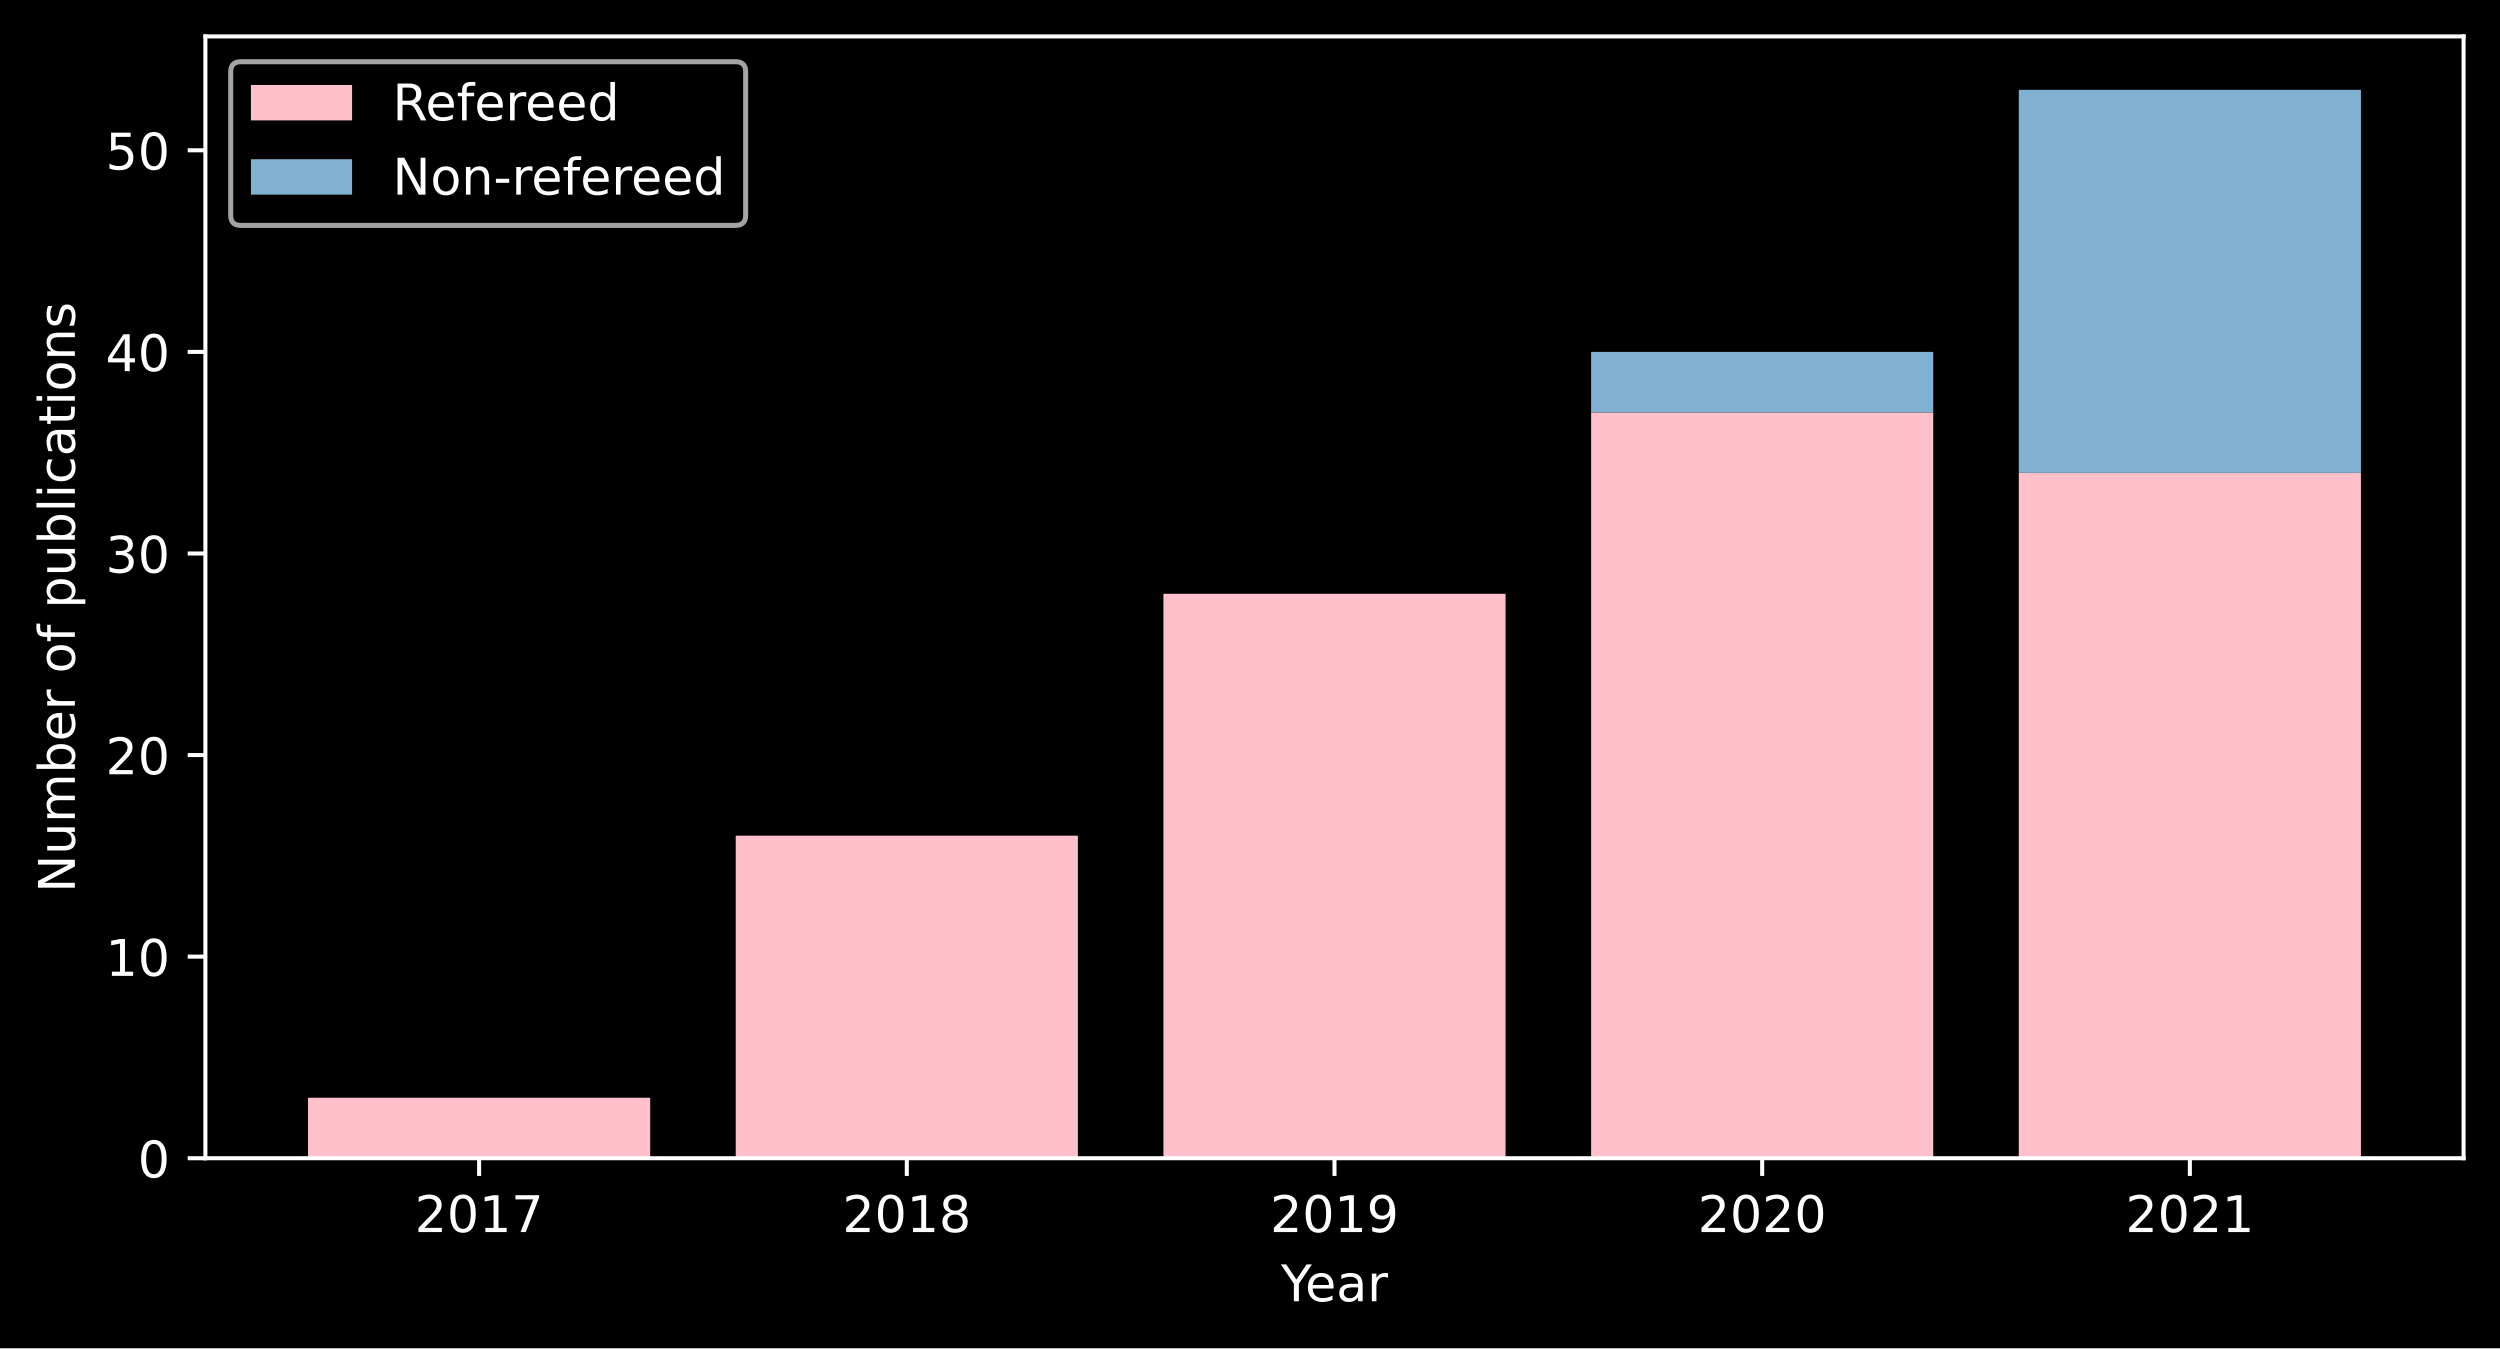
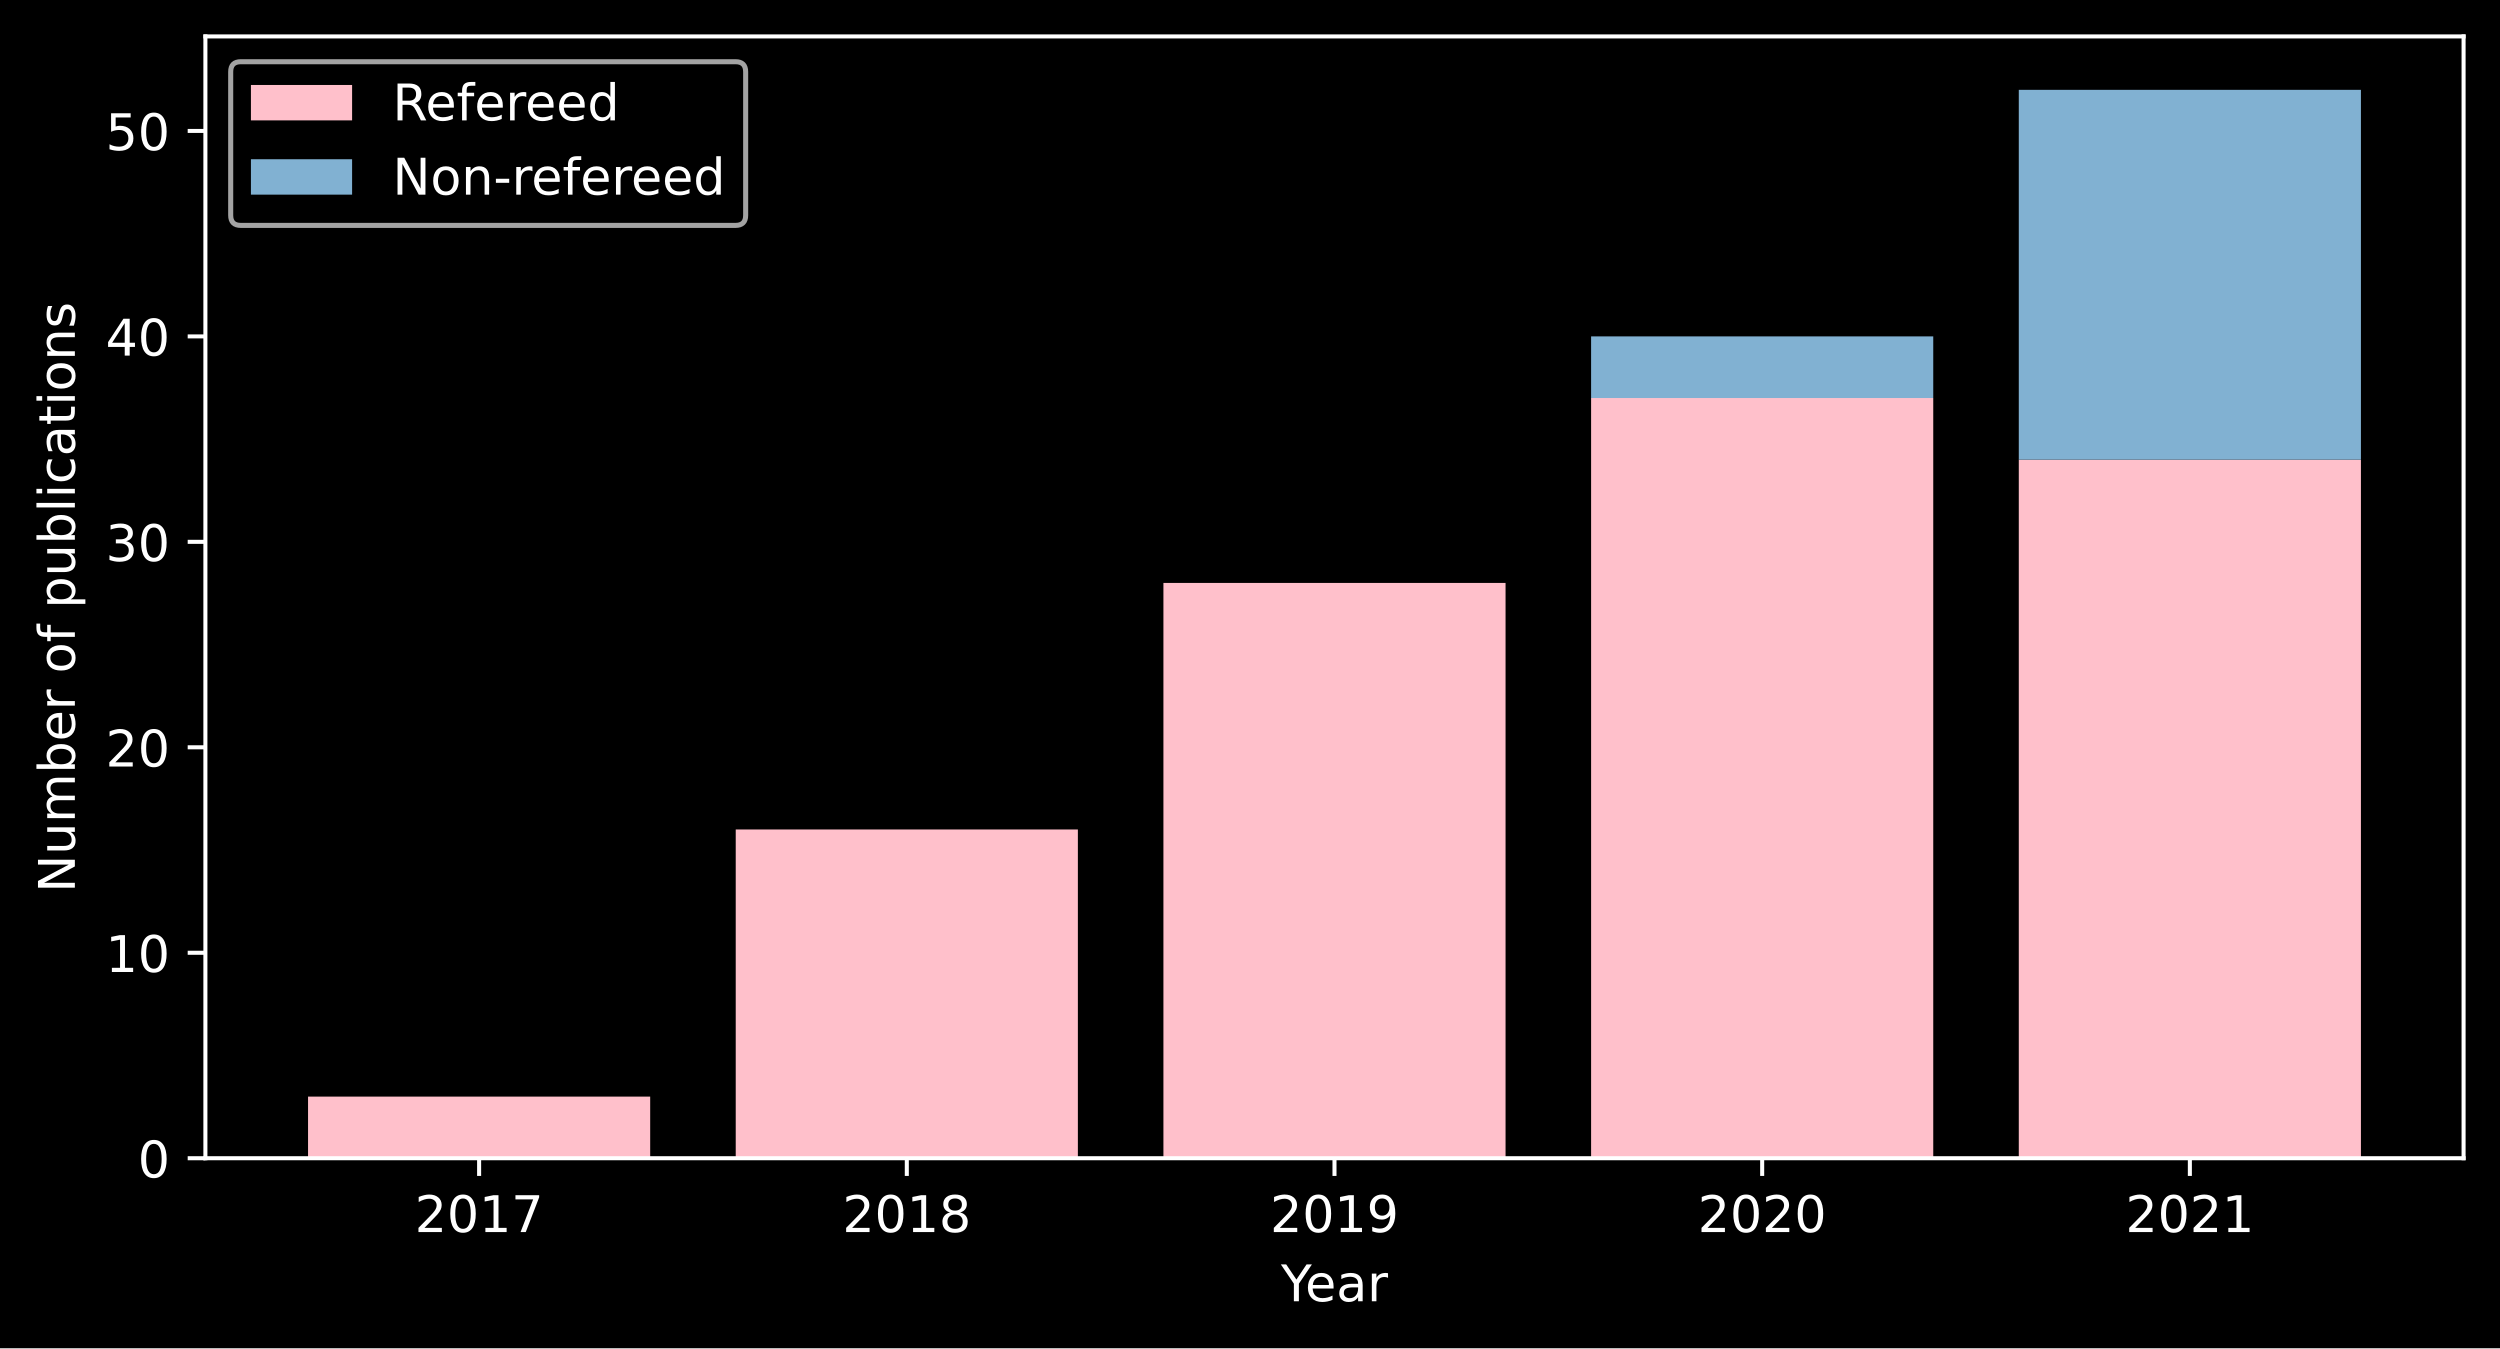
<svg xmlns="http://www.w3.org/2000/svg" xmlns:xlink="http://www.w3.org/1999/xlink" height="266.516pt" version="1.1" viewBox="0 0 494.203 266.516" width="494.203pt">
  <defs>
    <style type="text/css">*{stroke-linecap:butt;stroke-linejoin:round;}</style>
  </defs>
  <g id="figure_1">
    <g id="patch_1">
      <path d="M 0 266.516  L 494.203 266.516  L 494.203 0  L 0 0  z " />
    </g>
    <g id="axes_1">
      <g id="patch_2">
        <path d="M 40.603 228.96  L 487.003 228.96  L 487.003 7.2  L 40.603 7.2  z " />
      </g>
      <g id="patch_3">
-         <path clip-path="url(#p18c123f13d)" d="M 399.076 228.96  L 466.712 228.96  L 466.712 93.473  L 399.076 93.473  z " style="fill:#ffc0cb;" />
+         <path clip-path="url(#pf9cbf75650)" d="M 399.076 228.96  L 466.712 228.96  L 466.712 90.868  L 399.076 90.868  z " style="fill:#ffc0cb;" />
      </g>
      <g id="patch_4">
-         <path clip-path="url(#p18c123f13d)" d="M 314.53 228.96  L 382.167 228.96  L 382.167 81.518  L 314.53 81.518  z " style="fill:#ffc0cb;" />
+         <path clip-path="url(#pf9cbf75650)" d="M 314.53 228.96  L 382.167 228.96  L 382.167 78.683  L 314.53 78.683  z " style="fill:#ffc0cb;" />
      </g>
      <g id="patch_5">
-         <path clip-path="url(#p18c123f13d)" d="M 229.985 228.96  L 297.621 228.96  L 297.621 117.383  L 229.985 117.383  z " style="fill:#ffc0cb;" />
+         <path clip-path="url(#pf9cbf75650)" d="M 229.985 228.96  L 297.621 228.96  L 297.621 115.237  L 229.985 115.237  z " style="fill:#ffc0cb;" />
      </g>
      <g id="patch_6">
-         <path clip-path="url(#p18c123f13d)" d="M 145.439 228.96  L 213.076 228.96  L 213.076 165.202  L 145.439 165.202  z " style="fill:#ffc0cb;" />
+         <path clip-path="url(#pf9cbf75650)" d="M 145.439 228.96  L 213.076 228.96  L 213.076 163.975  L 145.439 163.975  z " style="fill:#ffc0cb;" />
      </g>
      <g id="patch_7">
-         <path clip-path="url(#p18c123f13d)" d="M 60.894 228.96  L 128.53 228.96  L 128.53 217.005  L 60.894 217.005  z " style="fill:#ffc0cb;" />
+         <path clip-path="url(#pf9cbf75650)" d="M 60.894 228.96  L 128.53 228.96  L 128.53 216.775  L 60.894 216.775  z " style="fill:#ffc0cb;" />
      </g>
      <g id="patch_8">
-         <path clip-path="url(#p18c123f13d)" d="M 399.076 93.473  L 466.712 93.473  L 466.712 17.76  L 399.076 17.76  z " style="fill:#81b1d2;" />
+         <path clip-path="url(#pf9cbf75650)" d="M 399.076 90.868  L 466.712 90.868  L 466.712 17.76  L 399.076 17.76  z " style="fill:#81b1d2;" />
      </g>
      <g id="patch_9">
-         <path clip-path="url(#p18c123f13d)" d="M 314.53 81.518  L 382.167 81.518  L 382.167 69.564  L 314.53 69.564  z " style="fill:#81b1d2;" />
+         <path clip-path="url(#pf9cbf75650)" d="M 314.53 78.683  L 382.167 78.683  L 382.167 66.498  L 314.53 66.498  z " style="fill:#81b1d2;" />
      </g>
      <g id="patch_10">
-         <path clip-path="url(#p18c123f13d)" d="M 229.985 117.383  L 297.621 117.383  L 297.621 117.383  L 229.985 117.383  z " style="fill:#81b1d2;" />
+         <path clip-path="url(#pf9cbf75650)" d="M 229.985 115.237  L 297.621 115.237  L 297.621 115.237  L 229.985 115.237  z " style="fill:#81b1d2;" />
      </g>
      <g id="patch_11">
-         <path clip-path="url(#p18c123f13d)" d="M 145.439 165.202  L 213.076 165.202  L 213.076 165.202  L 145.439 165.202  z " style="fill:#81b1d2;" />
+         <path clip-path="url(#pf9cbf75650)" d="M 145.439 163.975  L 213.076 163.975  L 213.076 163.975  L 145.439 163.975  z " style="fill:#81b1d2;" />
      </g>
      <g id="patch_12">
-         <path clip-path="url(#p18c123f13d)" d="M 60.894 217.005  L 128.53 217.005  L 128.53 217.005  L 60.894 217.005  z " style="fill:#81b1d2;" />
+         <path clip-path="url(#pf9cbf75650)" d="M 60.894 216.775  L 128.53 216.775  L 128.53 216.775  L 60.894 216.775  z " style="fill:#81b1d2;" />
      </g>
      <g id="matplotlib.axis_1">
        <g id="xtick_1">
          <g id="line2d_1">
            <defs>
-               <path d="M 0 0  L 0 3.5  " id="mf8ac7461ab" style="stroke:#ffffff;stroke-width:0.8;" />
-             </defs>
-             <g>
-               <use style="fill:#ffffff;stroke:#ffffff;stroke-width:0.8;" x="432.894" xlink:href="#mf8ac7461ab" y="228.96" />
+               <path d="M 0 0  L 0 3.5  " id="m7352307e61" style="stroke:#ffffff;stroke-width:0.8;" />
+             </defs>
+             <g>
+               <use style="fill:#ffffff;stroke:#ffffff;stroke-width:0.8;" x="432.894" xlink:href="#m7352307e61" y="228.96" />
            </g>
          </g>
          <g id="text_1">
            <g style="fill:#ffffff;" transform="translate(420.169 243.5584)scale(0.1 -0.1)">
              <defs>
                <path d="M 1228 531  L 3431 531  L 3431 0  L 469 0  L 469 531  Q 828 903 1448 1529  Q 2069 2156 2228 2338  Q 2531 2678 2651 2914  Q 2772 3150 2772 3378  Q 2772 3750 2511 3984  Q 2250 4219 1831 4219  Q 1534 4219 1204 4116  Q 875 4013 500 3803  L 500 4441  Q 881 4594 1212 4672  Q 1544 4750 1819 4750  Q 2544 4750 2975 4387  Q 3406 4025 3406 3419  Q 3406 3131 3298 2873  Q 3191 2616 2906 2266  Q 2828 2175 2409 1742  Q 1991 1309 1228 531  z " id="DejaVuSans-32" transform="scale(0.015625)" />
                <path d="M 2034 4250  Q 1547 4250 1301 3770  Q 1056 3291 1056 2328  Q 1056 1369 1301 889  Q 1547 409 2034 409  Q 2525 409 2770 889  Q 3016 1369 3016 2328  Q 3016 3291 2770 3770  Q 2525 4250 2034 4250  z M 2034 4750  Q 2819 4750 3233 4129  Q 3647 3509 3647 2328  Q 3647 1150 3233 529  Q 2819 -91 2034 -91  Q 1250 -91 836 529  Q 422 1150 422 2328  Q 422 3509 836 4129  Q 1250 4750 2034 4750  z " id="DejaVuSans-30" transform="scale(0.015625)" />
                <path d="M 794 531  L 1825 531  L 1825 4091  L 703 3866  L 703 4441  L 1819 4666  L 2450 4666  L 2450 531  L 3481 531  L 3481 0  L 794 0  L 794 531  z " id="DejaVuSans-31" transform="scale(0.015625)" />
              </defs>
              <use xlink:href="#DejaVuSans-32" />
              <use x="63.623" xlink:href="#DejaVuSans-30" />
              <use x="127.246" xlink:href="#DejaVuSans-32" />
              <use x="190.869" xlink:href="#DejaVuSans-31" />
            </g>
          </g>
        </g>
        <g id="xtick_2">
          <g id="line2d_2">
            <g>
-               <use style="fill:#ffffff;stroke:#ffffff;stroke-width:0.8;" x="348.349" xlink:href="#mf8ac7461ab" y="228.96" />
+               <use style="fill:#ffffff;stroke:#ffffff;stroke-width:0.8;" x="348.349" xlink:href="#m7352307e61" y="228.96" />
            </g>
          </g>
          <g id="text_2">
            <g style="fill:#ffffff;" transform="translate(335.6236 243.5584)scale(0.1 -0.1)">
              <use xlink:href="#DejaVuSans-32" />
              <use x="63.623" xlink:href="#DejaVuSans-30" />
              <use x="127.246" xlink:href="#DejaVuSans-32" />
              <use x="190.869" xlink:href="#DejaVuSans-30" />
            </g>
          </g>
        </g>
        <g id="xtick_3">
          <g id="line2d_3">
            <g>
-               <use style="fill:#ffffff;stroke:#ffffff;stroke-width:0.8;" x="263.803" xlink:href="#mf8ac7461ab" y="228.96" />
+               <use style="fill:#ffffff;stroke:#ffffff;stroke-width:0.8;" x="263.803" xlink:href="#m7352307e61" y="228.96" />
            </g>
          </g>
          <g id="text_3">
            <g style="fill:#ffffff;" transform="translate(251.0781 243.5584)scale(0.1 -0.1)">
              <defs>
                <path d="M 703 97  L 703 672  Q 941 559 1184 500  Q 1428 441 1663 441  Q 2288 441 2617 861  Q 2947 1281 2994 2138  Q 2813 1869 2534 1725  Q 2256 1581 1919 1581  Q 1219 1581 811 2004  Q 403 2428 403 3163  Q 403 3881 828 4315  Q 1253 4750 1959 4750  Q 2769 4750 3195 4129  Q 3622 3509 3622 2328  Q 3622 1225 3098 567  Q 2575 -91 1691 -91  Q 1453 -91 1209 -44  Q 966 3 703 97  z M 1959 2075  Q 2384 2075 2632 2365  Q 2881 2656 2881 3163  Q 2881 3666 2632 3958  Q 2384 4250 1959 4250  Q 1534 4250 1286 3958  Q 1038 3666 1038 3163  Q 1038 2656 1286 2365  Q 1534 2075 1959 2075  z " id="DejaVuSans-39" transform="scale(0.015625)" />
              </defs>
              <use xlink:href="#DejaVuSans-32" />
              <use x="63.623" xlink:href="#DejaVuSans-30" />
              <use x="127.246" xlink:href="#DejaVuSans-31" />
              <use x="190.869" xlink:href="#DejaVuSans-39" />
            </g>
          </g>
        </g>
        <g id="xtick_4">
          <g id="line2d_4">
            <g>
-               <use style="fill:#ffffff;stroke:#ffffff;stroke-width:0.8;" x="179.258" xlink:href="#mf8ac7461ab" y="228.96" />
+               <use style="fill:#ffffff;stroke:#ffffff;stroke-width:0.8;" x="179.258" xlink:href="#m7352307e61" y="228.96" />
            </g>
          </g>
          <g id="text_4">
            <g style="fill:#ffffff;" transform="translate(166.5327 243.5584)scale(0.1 -0.1)">
              <defs>
                <path d="M 2034 2216  Q 1584 2216 1326 1975  Q 1069 1734 1069 1313  Q 1069 891 1326 650  Q 1584 409 2034 409  Q 2484 409 2743 651  Q 3003 894 3003 1313  Q 3003 1734 2745 1975  Q 2488 2216 2034 2216  z M 1403 2484  Q 997 2584 770 2862  Q 544 3141 544 3541  Q 544 4100 942 4425  Q 1341 4750 2034 4750  Q 2731 4750 3128 4425  Q 3525 4100 3525 3541  Q 3525 3141 3298 2862  Q 3072 2584 2669 2484  Q 3125 2378 3379 2068  Q 3634 1759 3634 1313  Q 3634 634 3220 271  Q 2806 -91 2034 -91  Q 1263 -91 848 271  Q 434 634 434 1313  Q 434 1759 690 2068  Q 947 2378 1403 2484  z M 1172 3481  Q 1172 3119 1398 2916  Q 1625 2713 2034 2713  Q 2441 2713 2670 2916  Q 2900 3119 2900 3481  Q 2900 3844 2670 4047  Q 2441 4250 2034 4250  Q 1625 4250 1398 4047  Q 1172 3844 1172 3481  z " id="DejaVuSans-38" transform="scale(0.015625)" />
              </defs>
              <use xlink:href="#DejaVuSans-32" />
              <use x="63.623" xlink:href="#DejaVuSans-30" />
              <use x="127.246" xlink:href="#DejaVuSans-31" />
              <use x="190.869" xlink:href="#DejaVuSans-38" />
            </g>
          </g>
        </g>
        <g id="xtick_5">
          <g id="line2d_5">
            <g>
-               <use style="fill:#ffffff;stroke:#ffffff;stroke-width:0.8;" x="94.712" xlink:href="#mf8ac7461ab" y="228.96" />
+               <use style="fill:#ffffff;stroke:#ffffff;stroke-width:0.8;" x="94.712" xlink:href="#m7352307e61" y="228.96" />
            </g>
          </g>
          <g id="text_5">
            <g style="fill:#ffffff;" transform="translate(81.98722 243.5584)scale(0.1 -0.1)">
              <defs>
                <path d="M 525 4666  L 3525 4666  L 3525 4397  L 1831 0  L 1172 0  L 2766 4134  L 525 4134  L 525 4666  z " id="DejaVuSans-37" transform="scale(0.015625)" />
              </defs>
              <use xlink:href="#DejaVuSans-32" />
              <use x="63.623" xlink:href="#DejaVuSans-30" />
              <use x="127.246" xlink:href="#DejaVuSans-31" />
              <use x="190.869" xlink:href="#DejaVuSans-37" />
            </g>
          </g>
        </g>
        <g id="text_6">
          <g style="fill:#ffffff;" transform="translate(253.2156 257.2366)scale(0.1 -0.1)">
            <defs>
              <path d="M -13 4666  L 666 4666  L 1959 2747  L 3244 4666  L 3922 4666  L 2272 2222  L 2272 0  L 1638 0  L 1638 2222  L -13 4666  z " id="DejaVuSans-59" transform="scale(0.015625)" />
              <path d="M 3597 1894  L 3597 1613  L 953 1613  Q 991 1019 1311 708  Q 1631 397 2203 397  Q 2534 397 2845 478  Q 3156 559 3463 722  L 3463 178  Q 3153 47 2828 -22  Q 2503 -91 2169 -91  Q 1331 -91 842 396  Q 353 884 353 1716  Q 353 2575 817 3079  Q 1281 3584 2069 3584  Q 2775 3584 3186 3129  Q 3597 2675 3597 1894  z M 3022 2063  Q 3016 2534 2758 2815  Q 2500 3097 2075 3097  Q 1594 3097 1305 2825  Q 1016 2553 972 2059  L 3022 2063  z " id="DejaVuSans-65" transform="scale(0.015625)" />
              <path d="M 2194 1759  Q 1497 1759 1228 1600  Q 959 1441 959 1056  Q 959 750 1161 570  Q 1363 391 1709 391  Q 2188 391 2477 730  Q 2766 1069 2766 1631  L 2766 1759  L 2194 1759  z M 3341 1997  L 3341 0  L 2766 0  L 2766 531  Q 2569 213 2275 61  Q 1981 -91 1556 -91  Q 1019 -91 701 211  Q 384 513 384 1019  Q 384 1609 779 1909  Q 1175 2209 1959 2209  L 2766 2209  L 2766 2266  Q 2766 2663 2505 2880  Q 2244 3097 1772 3097  Q 1472 3097 1187 3025  Q 903 2953 641 2809  L 641 3341  Q 956 3463 1253 3523  Q 1550 3584 1831 3584  Q 2591 3584 2966 3190  Q 3341 2797 3341 1997  z " id="DejaVuSans-61" transform="scale(0.015625)" />
              <path d="M 2631 2963  Q 2534 3019 2420 3045  Q 2306 3072 2169 3072  Q 1681 3072 1420 2755  Q 1159 2438 1159 1844  L 1159 0  L 581 0  L 581 3500  L 1159 3500  L 1159 2956  Q 1341 3275 1631 3429  Q 1922 3584 2338 3584  Q 2397 3584 2469 3576  Q 2541 3569 2628 3553  L 2631 2963  z " id="DejaVuSans-72" transform="scale(0.015625)" />
            </defs>
            <use xlink:href="#DejaVuSans-59" />
            <use x="47.834" xlink:href="#DejaVuSans-65" />
            <use x="109.357" xlink:href="#DejaVuSans-61" />
            <use x="170.637" xlink:href="#DejaVuSans-72" />
          </g>
        </g>
      </g>
      <g id="matplotlib.axis_2">
        <g id="ytick_1">
          <g id="line2d_6">
            <defs>
-               <path d="M 0 0  L -3.5 0  " id="m9fb0ecdbd4" style="stroke:#ffffff;stroke-width:0.8;" />
-             </defs>
-             <g>
-               <use style="fill:#ffffff;stroke:#ffffff;stroke-width:0.8;" x="40.603" xlink:href="#m9fb0ecdbd4" y="228.96" />
+               <path d="M 0 0  L -3.5 0  " id="m348c6652f9" style="stroke:#ffffff;stroke-width:0.8;" />
+             </defs>
+             <g>
+               <use style="fill:#ffffff;stroke:#ffffff;stroke-width:0.8;" x="40.603" xlink:href="#m348c6652f9" y="228.96" />
            </g>
          </g>
          <g id="text_7">
            <g style="fill:#ffffff;" transform="translate(27.24063 232.7592)scale(0.1 -0.1)">
              <use xlink:href="#DejaVuSans-30" />
            </g>
          </g>
        </g>
        <g id="ytick_2">
          <g id="line2d_7">
            <g>
-               <use style="fill:#ffffff;stroke:#ffffff;stroke-width:0.8;" x="40.603" xlink:href="#m9fb0ecdbd4" y="189.111" />
+               <use style="fill:#ffffff;stroke:#ffffff;stroke-width:0.8;" x="40.603" xlink:href="#m348c6652f9" y="188.345" />
            </g>
          </g>
          <g id="text_8">
-             <g style="fill:#ffffff;" transform="translate(20.87813 192.9102)scale(0.1 -0.1)">
+             <g style="fill:#ffffff;" transform="translate(20.87813 192.1438)scale(0.1 -0.1)">
              <use xlink:href="#DejaVuSans-31" />
              <use x="63.623" xlink:href="#DejaVuSans-30" />
            </g>
          </g>
        </g>
        <g id="ytick_3">
          <g id="line2d_8">
            <g>
-               <use style="fill:#ffffff;stroke:#ffffff;stroke-width:0.8;" x="40.603" xlink:href="#m9fb0ecdbd4" y="149.262" />
+               <use style="fill:#ffffff;stroke:#ffffff;stroke-width:0.8;" x="40.603" xlink:href="#m348c6652f9" y="147.729" />
            </g>
          </g>
          <g id="text_9">
-             <g style="fill:#ffffff;" transform="translate(20.87813 153.0611)scale(0.1 -0.1)">
+             <g style="fill:#ffffff;" transform="translate(20.87813 151.5284)scale(0.1 -0.1)">
              <use xlink:href="#DejaVuSans-32" />
              <use x="63.623" xlink:href="#DejaVuSans-30" />
            </g>
          </g>
        </g>
        <g id="ytick_4">
          <g id="line2d_9">
            <g>
-               <use style="fill:#ffffff;stroke:#ffffff;stroke-width:0.8;" x="40.603" xlink:href="#m9fb0ecdbd4" y="109.413" />
+               <use style="fill:#ffffff;stroke:#ffffff;stroke-width:0.8;" x="40.603" xlink:href="#m348c6652f9" y="107.114" />
            </g>
          </g>
          <g id="text_10">
-             <g style="fill:#ffffff;" transform="translate(20.87813 113.212)scale(0.1 -0.1)">
+             <g style="fill:#ffffff;" transform="translate(20.87813 110.9131)scale(0.1 -0.1)">
              <defs>
                <path d="M 2597 2516  Q 3050 2419 3304 2112  Q 3559 1806 3559 1356  Q 3559 666 3084 287  Q 2609 -91 1734 -91  Q 1441 -91 1130 -33  Q 819 25 488 141  L 488 750  Q 750 597 1062 519  Q 1375 441 1716 441  Q 2309 441 2620 675  Q 2931 909 2931 1356  Q 2931 1769 2642 2001  Q 2353 2234 1838 2234  L 1294 2234  L 1294 2753  L 1863 2753  Q 2328 2753 2575 2939  Q 2822 3125 2822 3475  Q 2822 3834 2567 4026  Q 2313 4219 1838 4219  Q 1578 4219 1281 4162  Q 984 4106 628 3988  L 628 4550  Q 988 4650 1302 4700  Q 1616 4750 1894 4750  Q 2613 4750 3031 4423  Q 3450 4097 3450 3541  Q 3450 3153 3228 2886  Q 3006 2619 2597 2516  z " id="DejaVuSans-33" transform="scale(0.015625)" />
              </defs>
              <use xlink:href="#DejaVuSans-33" />
              <use x="63.623" xlink:href="#DejaVuSans-30" />
            </g>
          </g>
        </g>
        <g id="ytick_5">
          <g id="line2d_10">
            <g>
-               <use style="fill:#ffffff;stroke:#ffffff;stroke-width:0.8;" x="40.603" xlink:href="#m9fb0ecdbd4" y="69.564" />
+               <use style="fill:#ffffff;stroke:#ffffff;stroke-width:0.8;" x="40.603" xlink:href="#m348c6652f9" y="66.498" />
            </g>
          </g>
          <g id="text_11">
-             <g style="fill:#ffffff;" transform="translate(20.87813 73.36299)scale(0.1 -0.1)">
+             <g style="fill:#ffffff;" transform="translate(20.87813 70.29768)scale(0.1 -0.1)">
              <defs>
                <path d="M 2419 4116  L 825 1625  L 2419 1625  L 2419 4116  z M 2253 4666  L 3047 4666  L 3047 1625  L 3713 1625  L 3713 1100  L 3047 1100  L 3047 0  L 2419 0  L 2419 1100  L 313 1100  L 313 1709  L 2253 4666  z " id="DejaVuSans-34" transform="scale(0.015625)" />
              </defs>
              <use xlink:href="#DejaVuSans-34" />
              <use x="63.623" xlink:href="#DejaVuSans-30" />
            </g>
          </g>
        </g>
        <g id="ytick_6">
          <g id="line2d_11">
            <g>
-               <use style="fill:#ffffff;stroke:#ffffff;stroke-width:0.8;" x="40.603" xlink:href="#m9fb0ecdbd4" y="29.715" />
+               <use style="fill:#ffffff;stroke:#ffffff;stroke-width:0.8;" x="40.603" xlink:href="#m348c6652f9" y="25.883" />
            </g>
          </g>
          <g id="text_12">
-             <g style="fill:#ffffff;" transform="translate(20.87813 33.51394)scale(0.1 -0.1)">
+             <g style="fill:#ffffff;" transform="translate(20.87813 29.6823)scale(0.1 -0.1)">
              <defs>
                <path d="M 691 4666  L 3169 4666  L 3169 4134  L 1269 4134  L 1269 2991  Q 1406 3038 1543 3061  Q 1681 3084 1819 3084  Q 2600 3084 3056 2656  Q 3513 2228 3513 1497  Q 3513 744 3044 326  Q 2575 -91 1722 -91  Q 1428 -91 1123 -41  Q 819 9 494 109  L 494 744  Q 775 591 1075 516  Q 1375 441 1709 441  Q 2250 441 2565 725  Q 2881 1009 2881 1497  Q 2881 1984 2565 2268  Q 2250 2553 1709 2553  Q 1456 2553 1204 2497  Q 953 2441 691 2322  L 691 4666  z " id="DejaVuSans-35" transform="scale(0.015625)" />
              </defs>
              <use xlink:href="#DejaVuSans-35" />
              <use x="63.623" xlink:href="#DejaVuSans-30" />
            </g>
          </g>
        </g>
        <g id="text_13">
          <g style="fill:#ffffff;" transform="translate(14.79844 176.4542)rotate(-90)scale(0.1 -0.1)">
            <defs>
              <path d="M 628 4666  L 1478 4666  L 3547 763  L 3547 4666  L 4159 4666  L 4159 0  L 3309 0  L 1241 3903  L 1241 0  L 628 0  L 628 4666  z " id="DejaVuSans-4e" transform="scale(0.015625)" />
              <path d="M 544 1381  L 544 3500  L 1119 3500  L 1119 1403  Q 1119 906 1312 657  Q 1506 409 1894 409  Q 2359 409 2629 706  Q 2900 1003 2900 1516  L 2900 3500  L 3475 3500  L 3475 0  L 2900 0  L 2900 538  Q 2691 219 2414 64  Q 2138 -91 1772 -91  Q 1169 -91 856 284  Q 544 659 544 1381  z M 1991 3584  L 1991 3584  z " id="DejaVuSans-75" transform="scale(0.015625)" />
              <path d="M 3328 2828  Q 3544 3216 3844 3400  Q 4144 3584 4550 3584  Q 5097 3584 5394 3201  Q 5691 2819 5691 2113  L 5691 0  L 5113 0  L 5113 2094  Q 5113 2597 4934 2840  Q 4756 3084 4391 3084  Q 3944 3084 3684 2787  Q 3425 2491 3425 1978  L 3425 0  L 2847 0  L 2847 2094  Q 2847 2600 2669 2842  Q 2491 3084 2119 3084  Q 1678 3084 1418 2786  Q 1159 2488 1159 1978  L 1159 0  L 581 0  L 581 3500  L 1159 3500  L 1159 2956  Q 1356 3278 1631 3431  Q 1906 3584 2284 3584  Q 2666 3584 2933 3390  Q 3200 3197 3328 2828  z " id="DejaVuSans-6d" transform="scale(0.015625)" />
              <path d="M 3116 1747  Q 3116 2381 2855 2742  Q 2594 3103 2138 3103  Q 1681 3103 1420 2742  Q 1159 2381 1159 1747  Q 1159 1113 1420 752  Q 1681 391 2138 391  Q 2594 391 2855 752  Q 3116 1113 3116 1747  z M 1159 2969  Q 1341 3281 1617 3432  Q 1894 3584 2278 3584  Q 2916 3584 3314 3078  Q 3713 2572 3713 1747  Q 3713 922 3314 415  Q 2916 -91 2278 -91  Q 1894 -91 1617 61  Q 1341 213 1159 525  L 1159 0  L 581 0  L 581 4863  L 1159 4863  L 1159 2969  z " id="DejaVuSans-62" transform="scale(0.015625)" />
              <path id="DejaVuSans-20" transform="scale(0.015625)" />
              <path d="M 1959 3097  Q 1497 3097 1228 2736  Q 959 2375 959 1747  Q 959 1119 1226 758  Q 1494 397 1959 397  Q 2419 397 2687 759  Q 2956 1122 2956 1747  Q 2956 2369 2687 2733  Q 2419 3097 1959 3097  z M 1959 3584  Q 2709 3584 3137 3096  Q 3566 2609 3566 1747  Q 3566 888 3137 398  Q 2709 -91 1959 -91  Q 1206 -91 779 398  Q 353 888 353 1747  Q 353 2609 779 3096  Q 1206 3584 1959 3584  z " id="DejaVuSans-6f" transform="scale(0.015625)" />
              <path d="M 2375 4863  L 2375 4384  L 1825 4384  Q 1516 4384 1395 4259  Q 1275 4134 1275 3809  L 1275 3500  L 2222 3500  L 2222 3053  L 1275 3053  L 1275 0  L 697 0  L 697 3053  L 147 3053  L 147 3500  L 697 3500  L 697 3744  Q 697 4328 969 4595  Q 1241 4863 1831 4863  L 2375 4863  z " id="DejaVuSans-66" transform="scale(0.015625)" />
              <path d="M 1159 525  L 1159 -1331  L 581 -1331  L 581 3500  L 1159 3500  L 1159 2969  Q 1341 3281 1617 3432  Q 1894 3584 2278 3584  Q 2916 3584 3314 3078  Q 3713 2572 3713 1747  Q 3713 922 3314 415  Q 2916 -91 2278 -91  Q 1894 -91 1617 61  Q 1341 213 1159 525  z M 3116 1747  Q 3116 2381 2855 2742  Q 2594 3103 2138 3103  Q 1681 3103 1420 2742  Q 1159 2381 1159 1747  Q 1159 1113 1420 752  Q 1681 391 2138 391  Q 2594 391 2855 752  Q 3116 1113 3116 1747  z " id="DejaVuSans-70" transform="scale(0.015625)" />
              <path d="M 603 4863  L 1178 4863  L 1178 0  L 603 0  L 603 4863  z " id="DejaVuSans-6c" transform="scale(0.015625)" />
              <path d="M 603 3500  L 1178 3500  L 1178 0  L 603 0  L 603 3500  z M 603 4863  L 1178 4863  L 1178 4134  L 603 4134  L 603 4863  z " id="DejaVuSans-69" transform="scale(0.015625)" />
              <path d="M 3122 3366  L 3122 2828  Q 2878 2963 2633 3030  Q 2388 3097 2138 3097  Q 1578 3097 1268 2742  Q 959 2388 959 1747  Q 959 1106 1268 751  Q 1578 397 2138 397  Q 2388 397 2633 464  Q 2878 531 3122 666  L 3122 134  Q 2881 22 2623 -34  Q 2366 -91 2075 -91  Q 1284 -91 818 406  Q 353 903 353 1747  Q 353 2603 823 3093  Q 1294 3584 2113 3584  Q 2378 3584 2631 3529  Q 2884 3475 3122 3366  z " id="DejaVuSans-63" transform="scale(0.015625)" />
              <path d="M 1172 4494  L 1172 3500  L 2356 3500  L 2356 3053  L 1172 3053  L 1172 1153  Q 1172 725 1289 603  Q 1406 481 1766 481  L 2356 481  L 2356 0  L 1766 0  Q 1100 0 847 248  Q 594 497 594 1153  L 594 3053  L 172 3053  L 172 3500  L 594 3500  L 594 4494  L 1172 4494  z " id="DejaVuSans-74" transform="scale(0.015625)" />
              <path d="M 3513 2113  L 3513 0  L 2938 0  L 2938 2094  Q 2938 2591 2744 2837  Q 2550 3084 2163 3084  Q 1697 3084 1428 2787  Q 1159 2491 1159 1978  L 1159 0  L 581 0  L 581 3500  L 1159 3500  L 1159 2956  Q 1366 3272 1645 3428  Q 1925 3584 2291 3584  Q 2894 3584 3203 3211  Q 3513 2838 3513 2113  z " id="DejaVuSans-6e" transform="scale(0.015625)" />
              <path d="M 2834 3397  L 2834 2853  Q 2591 2978 2328 3040  Q 2066 3103 1784 3103  Q 1356 3103 1142 2972  Q 928 2841 928 2578  Q 928 2378 1081 2264  Q 1234 2150 1697 2047  L 1894 2003  Q 2506 1872 2764 1633  Q 3022 1394 3022 966  Q 3022 478 2636 193  Q 2250 -91 1575 -91  Q 1294 -91 989 -36  Q 684 19 347 128  L 347 722  Q 666 556 975 473  Q 1284 391 1588 391  Q 1994 391 2212 530  Q 2431 669 2431 922  Q 2431 1156 2273 1281  Q 2116 1406 1581 1522  L 1381 1569  Q 847 1681 609 1914  Q 372 2147 372 2553  Q 372 3047 722 3315  Q 1072 3584 1716 3584  Q 2034 3584 2315 3537  Q 2597 3491 2834 3397  z " id="DejaVuSans-73" transform="scale(0.015625)" />
            </defs>
            <use xlink:href="#DejaVuSans-4e" />
            <use x="74.805" xlink:href="#DejaVuSans-75" />
            <use x="138.184" xlink:href="#DejaVuSans-6d" />
            <use x="235.596" xlink:href="#DejaVuSans-62" />
            <use x="299.072" xlink:href="#DejaVuSans-65" />
            <use x="360.596" xlink:href="#DejaVuSans-72" />
            <use x="401.709" xlink:href="#DejaVuSans-20" />
            <use x="433.496" xlink:href="#DejaVuSans-6f" />
            <use x="494.678" xlink:href="#DejaVuSans-66" />
            <use x="529.883" xlink:href="#DejaVuSans-20" />
            <use x="561.67" xlink:href="#DejaVuSans-70" />
            <use x="625.146" xlink:href="#DejaVuSans-75" />
            <use x="688.525" xlink:href="#DejaVuSans-62" />
            <use x="752.002" xlink:href="#DejaVuSans-6c" />
            <use x="779.785" xlink:href="#DejaVuSans-69" />
            <use x="807.568" xlink:href="#DejaVuSans-63" />
            <use x="862.549" xlink:href="#DejaVuSans-61" />
            <use x="923.828" xlink:href="#DejaVuSans-74" />
            <use x="963.037" xlink:href="#DejaVuSans-69" />
            <use x="990.82" xlink:href="#DejaVuSans-6f" />
            <use x="1052.002" xlink:href="#DejaVuSans-6e" />
            <use x="1115.381" xlink:href="#DejaVuSans-73" />
          </g>
        </g>
      </g>
      <g id="patch_13">
        <path d="M 40.603 228.96  L 40.603 7.2  " style="fill:none;stroke:#ffffff;stroke-linecap:square;stroke-linejoin:miter;stroke-width:0.8;" />
      </g>
      <g id="patch_14">
        <path d="M 487.003 228.96  L 487.003 7.2  " style="fill:none;stroke:#ffffff;stroke-linecap:square;stroke-linejoin:miter;stroke-width:0.8;" />
      </g>
      <g id="patch_15">
        <path d="M 40.603 228.96  L 487.003 228.96  " style="fill:none;stroke:#ffffff;stroke-linecap:square;stroke-linejoin:miter;stroke-width:0.8;" />
      </g>
      <g id="patch_16">
        <path d="M 40.603 7.2  L 487.003 7.2  " style="fill:none;stroke:#ffffff;stroke-linecap:square;stroke-linejoin:miter;stroke-width:0.8;" />
      </g>
      <g id="legend_1">
        <g id="patch_17">
          <path d="M 47.603 44.556  L 145.402 44.556  Q 147.402 44.556 147.402 42.556  L 147.402 14.2  Q 147.402 12.2 145.402 12.2  L 47.603 12.2  Q 45.603 12.2 45.603 14.2  L 45.603 42.556  Q 45.603 44.556 47.603 44.556  z " style="opacity:0.8;stroke:#cccccc;stroke-linejoin:miter;" />
        </g>
        <g id="patch_18">
          <path d="M 49.603 23.798  L 69.603 23.798  L 69.603 16.798  L 49.603 16.798  z " style="fill:#ffc0cb;" />
        </g>
        <g id="text_14">
          <g style="fill:#ffffff;" transform="translate(77.60313 23.79844)scale(0.1 -0.1)">
            <defs>
              <path d="M 2841 2188  Q 3044 2119 3236 1894  Q 3428 1669 3622 1275  L 4263 0  L 3584 0  L 2988 1197  Q 2756 1666 2539 1819  Q 2322 1972 1947 1972  L 1259 1972  L 1259 0  L 628 0  L 628 4666  L 2053 4666  Q 2853 4666 3247 4331  Q 3641 3997 3641 3322  Q 3641 2881 3436 2590  Q 3231 2300 2841 2188  z M 1259 4147  L 1259 2491  L 2053 2491  Q 2509 2491 2742 2702  Q 2975 2913 2975 3322  Q 2975 3731 2742 3939  Q 2509 4147 2053 4147  L 1259 4147  z " id="DejaVuSans-52" transform="scale(0.015625)" />
              <path d="M 2906 2969  L 2906 4863  L 3481 4863  L 3481 0  L 2906 0  L 2906 525  Q 2725 213 2448 61  Q 2172 -91 1784 -91  Q 1150 -91 751 415  Q 353 922 353 1747  Q 353 2572 751 3078  Q 1150 3584 1784 3584  Q 2172 3584 2448 3432  Q 2725 3281 2906 2969  z M 947 1747  Q 947 1113 1208 752  Q 1469 391 1925 391  Q 2381 391 2643 752  Q 2906 1113 2906 1747  Q 2906 2381 2643 2742  Q 2381 3103 1925 3103  Q 1469 3103 1208 2742  Q 947 2381 947 1747  z " id="DejaVuSans-64" transform="scale(0.015625)" />
            </defs>
            <use xlink:href="#DejaVuSans-52" />
            <use x="64.982" xlink:href="#DejaVuSans-65" />
            <use x="126.506" xlink:href="#DejaVuSans-66" />
            <use x="161.711" xlink:href="#DejaVuSans-65" />
            <use x="223.234" xlink:href="#DejaVuSans-72" />
            <use x="262.098" xlink:href="#DejaVuSans-65" />
            <use x="323.621" xlink:href="#DejaVuSans-65" />
            <use x="385.145" xlink:href="#DejaVuSans-64" />
          </g>
        </g>
        <g id="patch_19">
          <path d="M 49.603 38.477  L 69.603 38.477  L 69.603 31.477  L 49.603 31.477  z " style="fill:#81b1d2;" />
        </g>
        <g id="text_15">
          <g style="fill:#ffffff;" transform="translate(77.60313 38.47656)scale(0.1 -0.1)">
            <defs>
              <path d="M 313 2009  L 1997 2009  L 1997 1497  L 313 1497  L 313 2009  z " id="DejaVuSans-2d" transform="scale(0.015625)" />
            </defs>
            <use xlink:href="#DejaVuSans-4e" />
            <use x="74.805" xlink:href="#DejaVuSans-6f" />
            <use x="135.986" xlink:href="#DejaVuSans-6e" />
            <use x="199.365" xlink:href="#DejaVuSans-2d" />
            <use x="235.449" xlink:href="#DejaVuSans-72" />
            <use x="274.312" xlink:href="#DejaVuSans-65" />
            <use x="335.836" xlink:href="#DejaVuSans-66" />
            <use x="371.041" xlink:href="#DejaVuSans-65" />
            <use x="432.564" xlink:href="#DejaVuSans-72" />
            <use x="471.428" xlink:href="#DejaVuSans-65" />
            <use x="532.951" xlink:href="#DejaVuSans-65" />
            <use x="594.475" xlink:href="#DejaVuSans-64" />
          </g>
        </g>
      </g>
    </g>
  </g>
  <defs>
-     <clipPath id="p18c123f13d">
+     <clipPath id="pf9cbf75650">
      <rect height="221.76" width="446.4" x="40.603" y="7.2" />
    </clipPath>
  </defs>
</svg>
